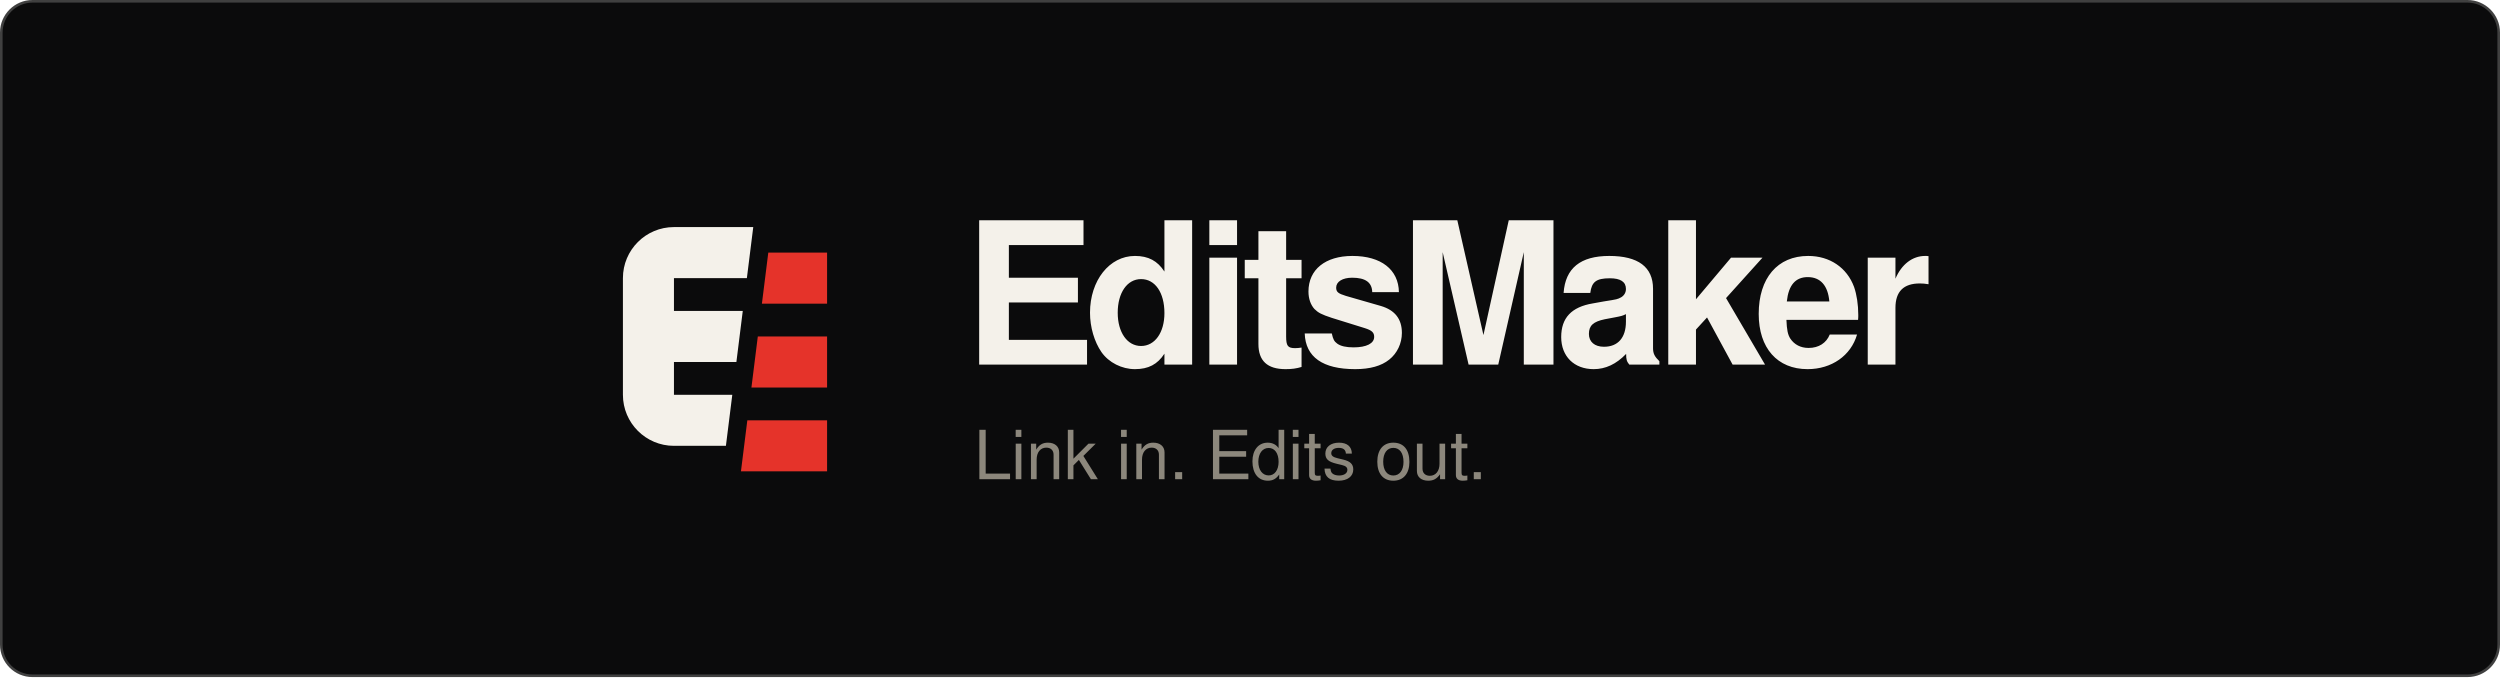
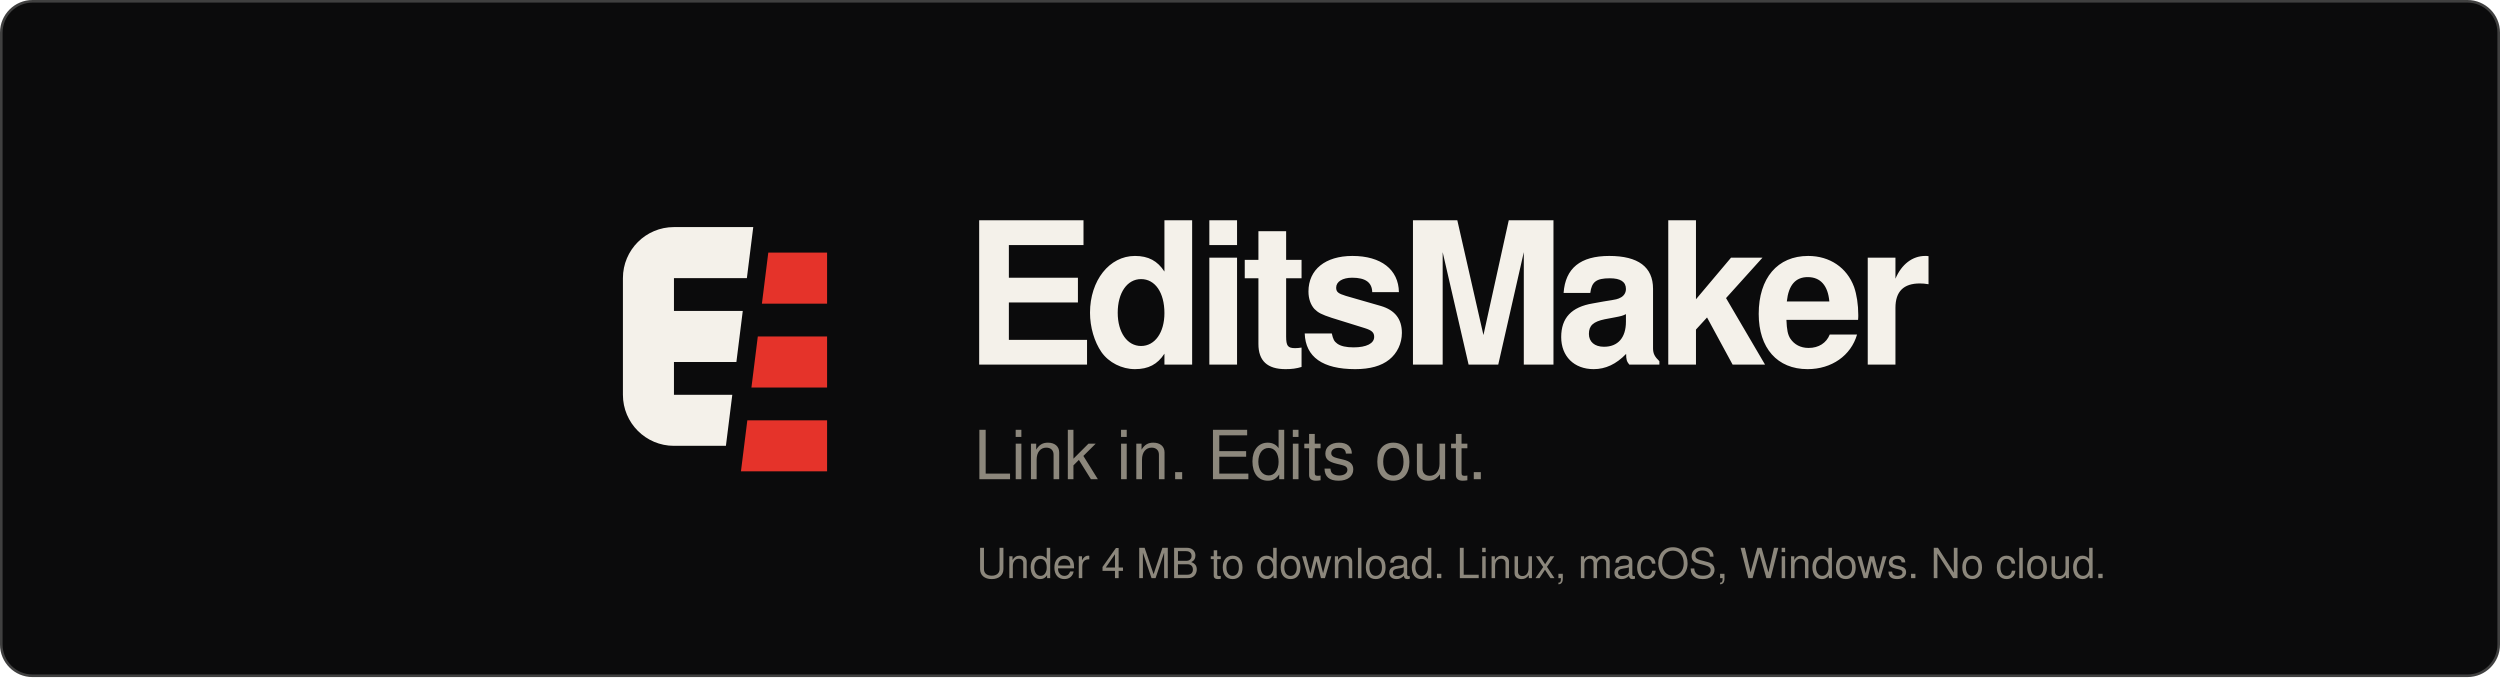
- <svg xmlns="http://www.w3.org/2000/svg" width="960" height="260" viewBox="0 0 960 260" role="img" aria-label="EditsMaker. Link in. Edits out.">
+ <svg xmlns="http://www.w3.org/2000/svg" width="960" height="260" viewBox="0 0 960 260" role="img" aria-label="EditsMaker. Link in. Edits out. Under 4 MB to download.">
  <rect x="0.5" y="0.5" width="959" height="259" rx="12" fill="#0B0B0C" stroke="#404040" />
  <g transform="translate(214,62) scale(1.4)">
    <defs>
      <clipPath id="lhdark">
        <polygon points="0,0 56,0 44,96 0,96" />
      </clipPath>
      <clipPath id="rhdark">
        <polygon points="61,0 96,0 96,96 49,96" />
      </clipPath>
    </defs>
    <g clip-path="url(#lhdark)">
      <path d="M32,18 H74 V32 H32 V41 H74 V55 H32 V64 H74 V78 H32 A14,14 0 0 1 18,64 V32 A14,14 0 0 1 32,18 Z" fill="#F4F1EA" />
    </g>
    <g clip-path="url(#rhdark)">
      <path d="M32,18 H74 V32 H32 V41 H74 V55 H32 V64 H74 V78 H32 A14,14 0 0 1 18,64 V32 A14,14 0 0 1 32,18 Z" fill="#E5332A" transform="translate(0,7)" />
    </g>
  </g>
  <text x="370" y="140" font-family="Helvetica Neue, Helvetica, Arial, Liberation Sans, sans-serif" font-weight="700" font-size="76" letter-spacing="-3.5" fill="#F4F1EA">EditsMaker</text>
  <text x="374" y="184" font-family="Helvetica Neue, Helvetica, Arial, Liberation Sans, sans-serif" font-weight="300" font-size="26" fill="#8C877C">Link in. Edits out.</text>
+   <text x="375" y="222" font-family="Helvetica Neue, Helvetica, Arial, Liberation Sans, sans-serif" font-weight="400" font-size="16" fill="#8C877C" text-anchor="start" letter-spacing="0">Under 4 MB to download. Linux, macOS, Windows. No cloud.</text>
</svg>
